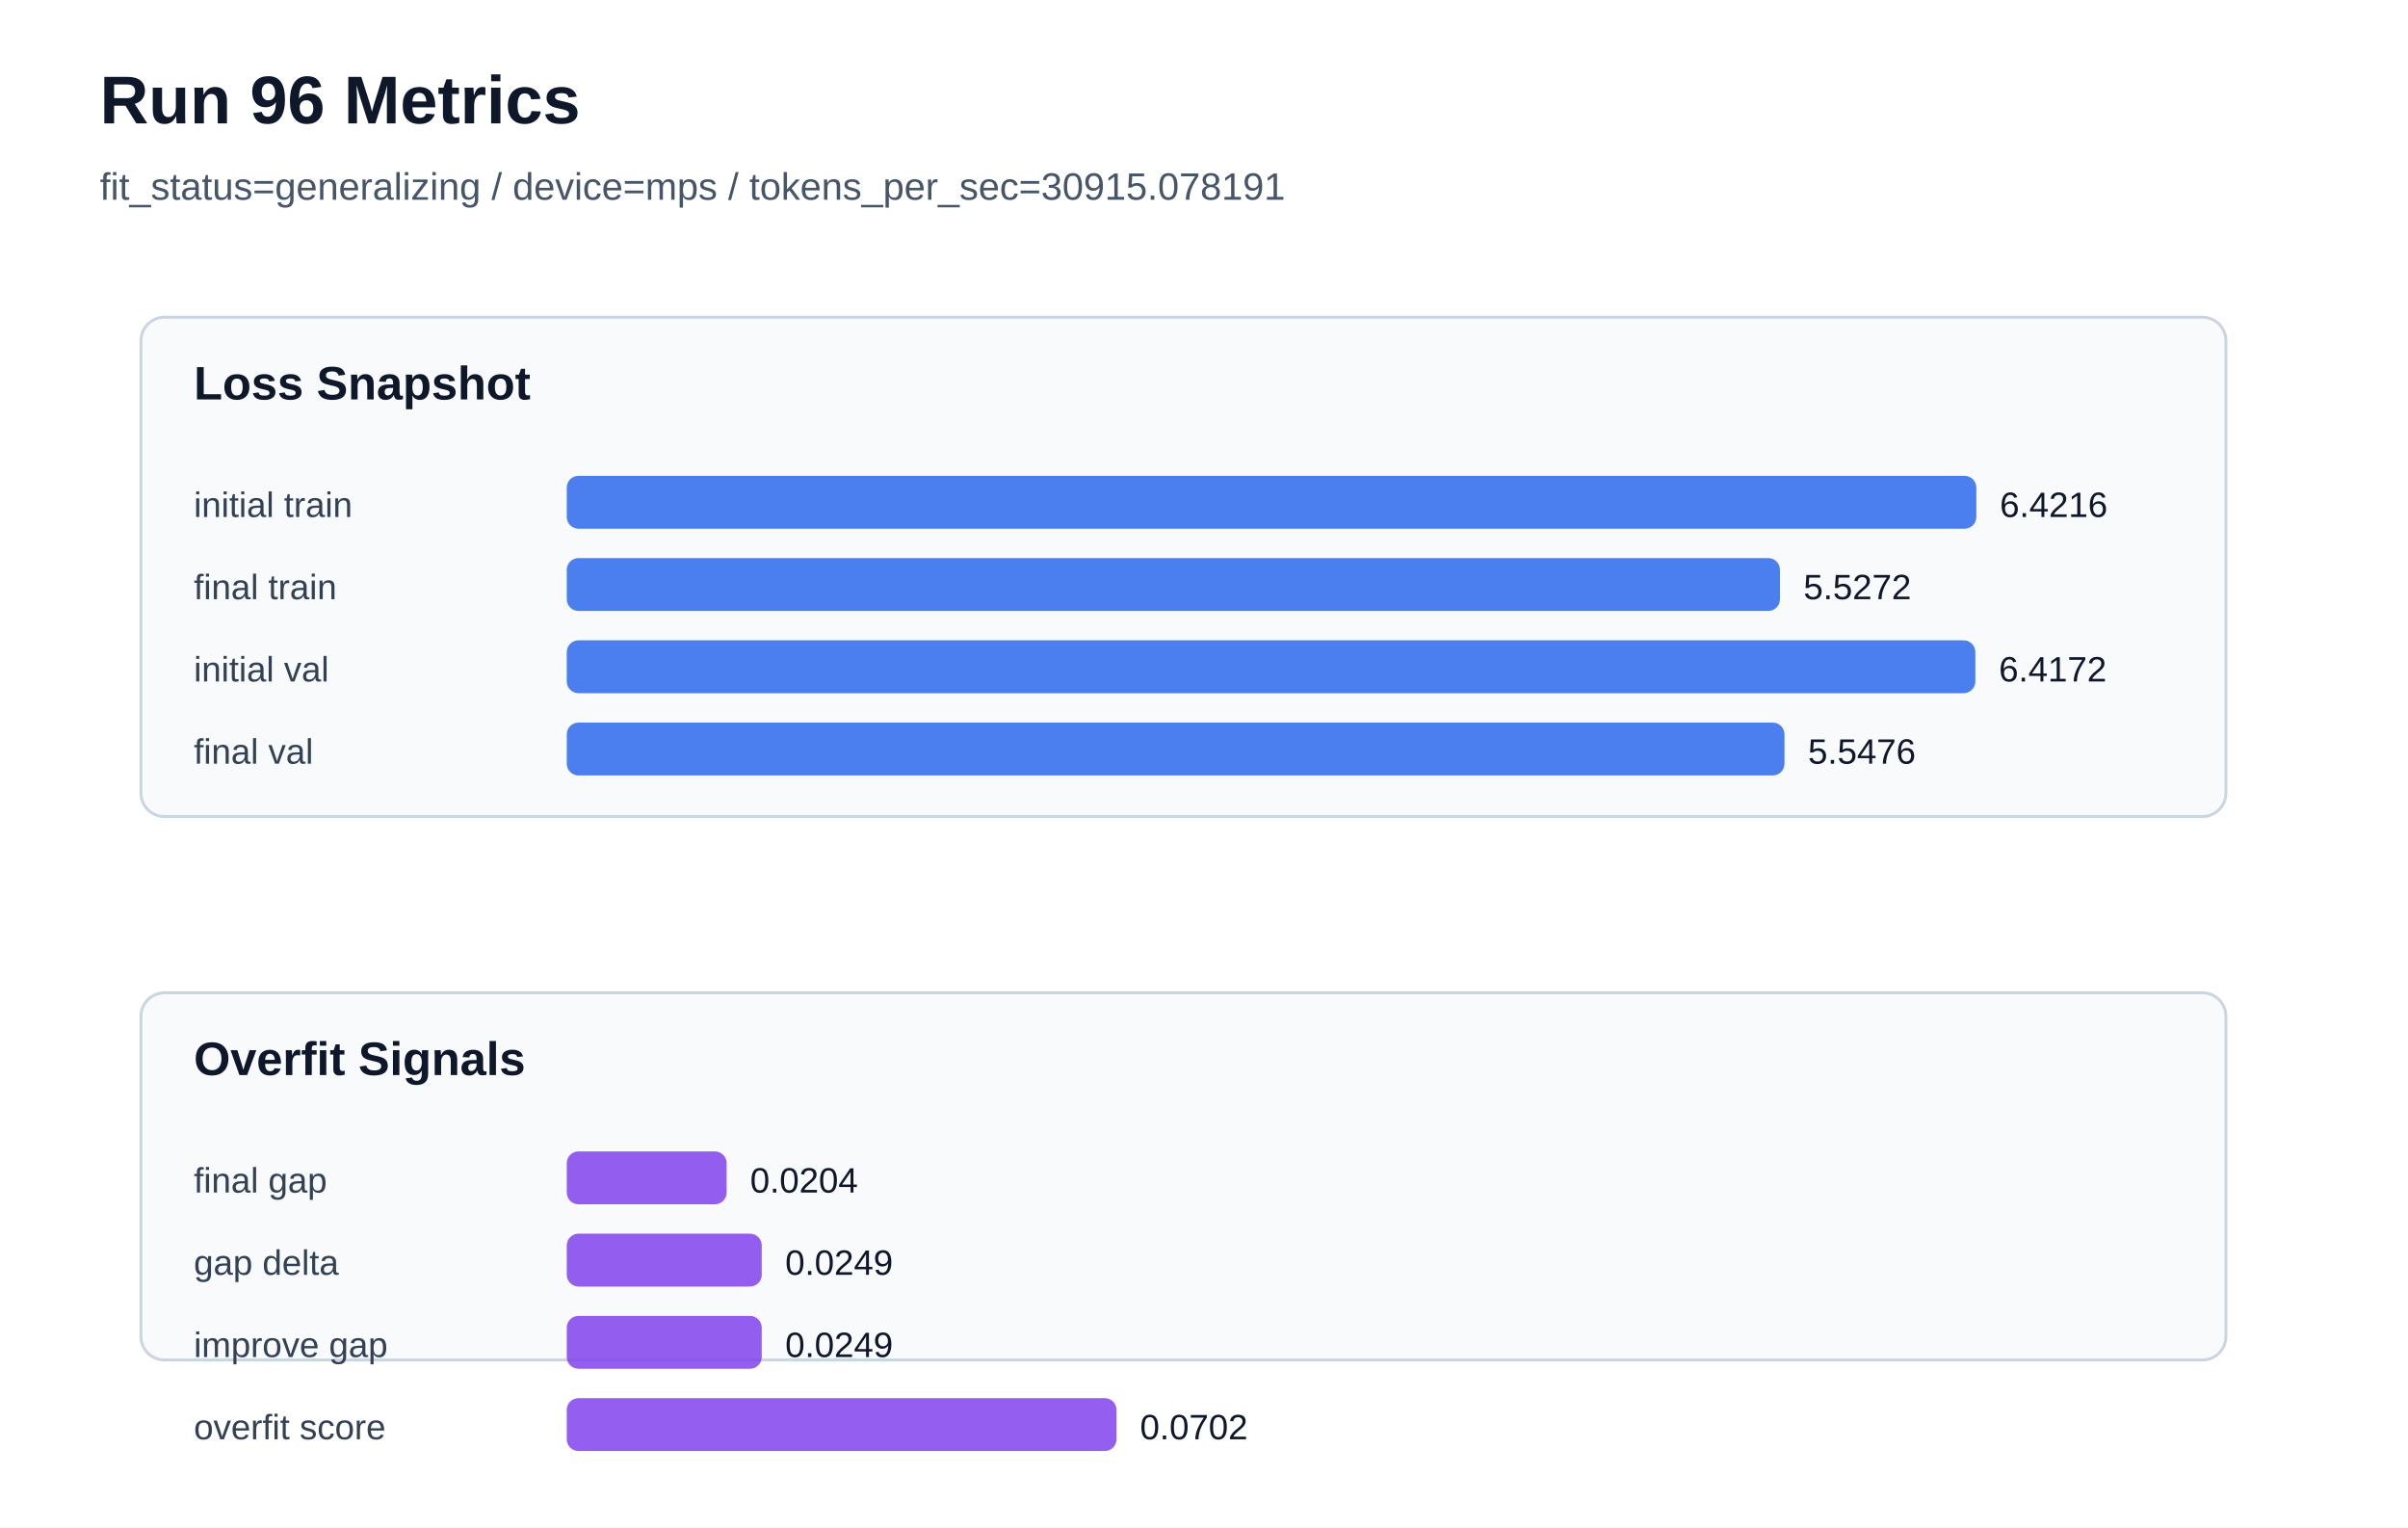
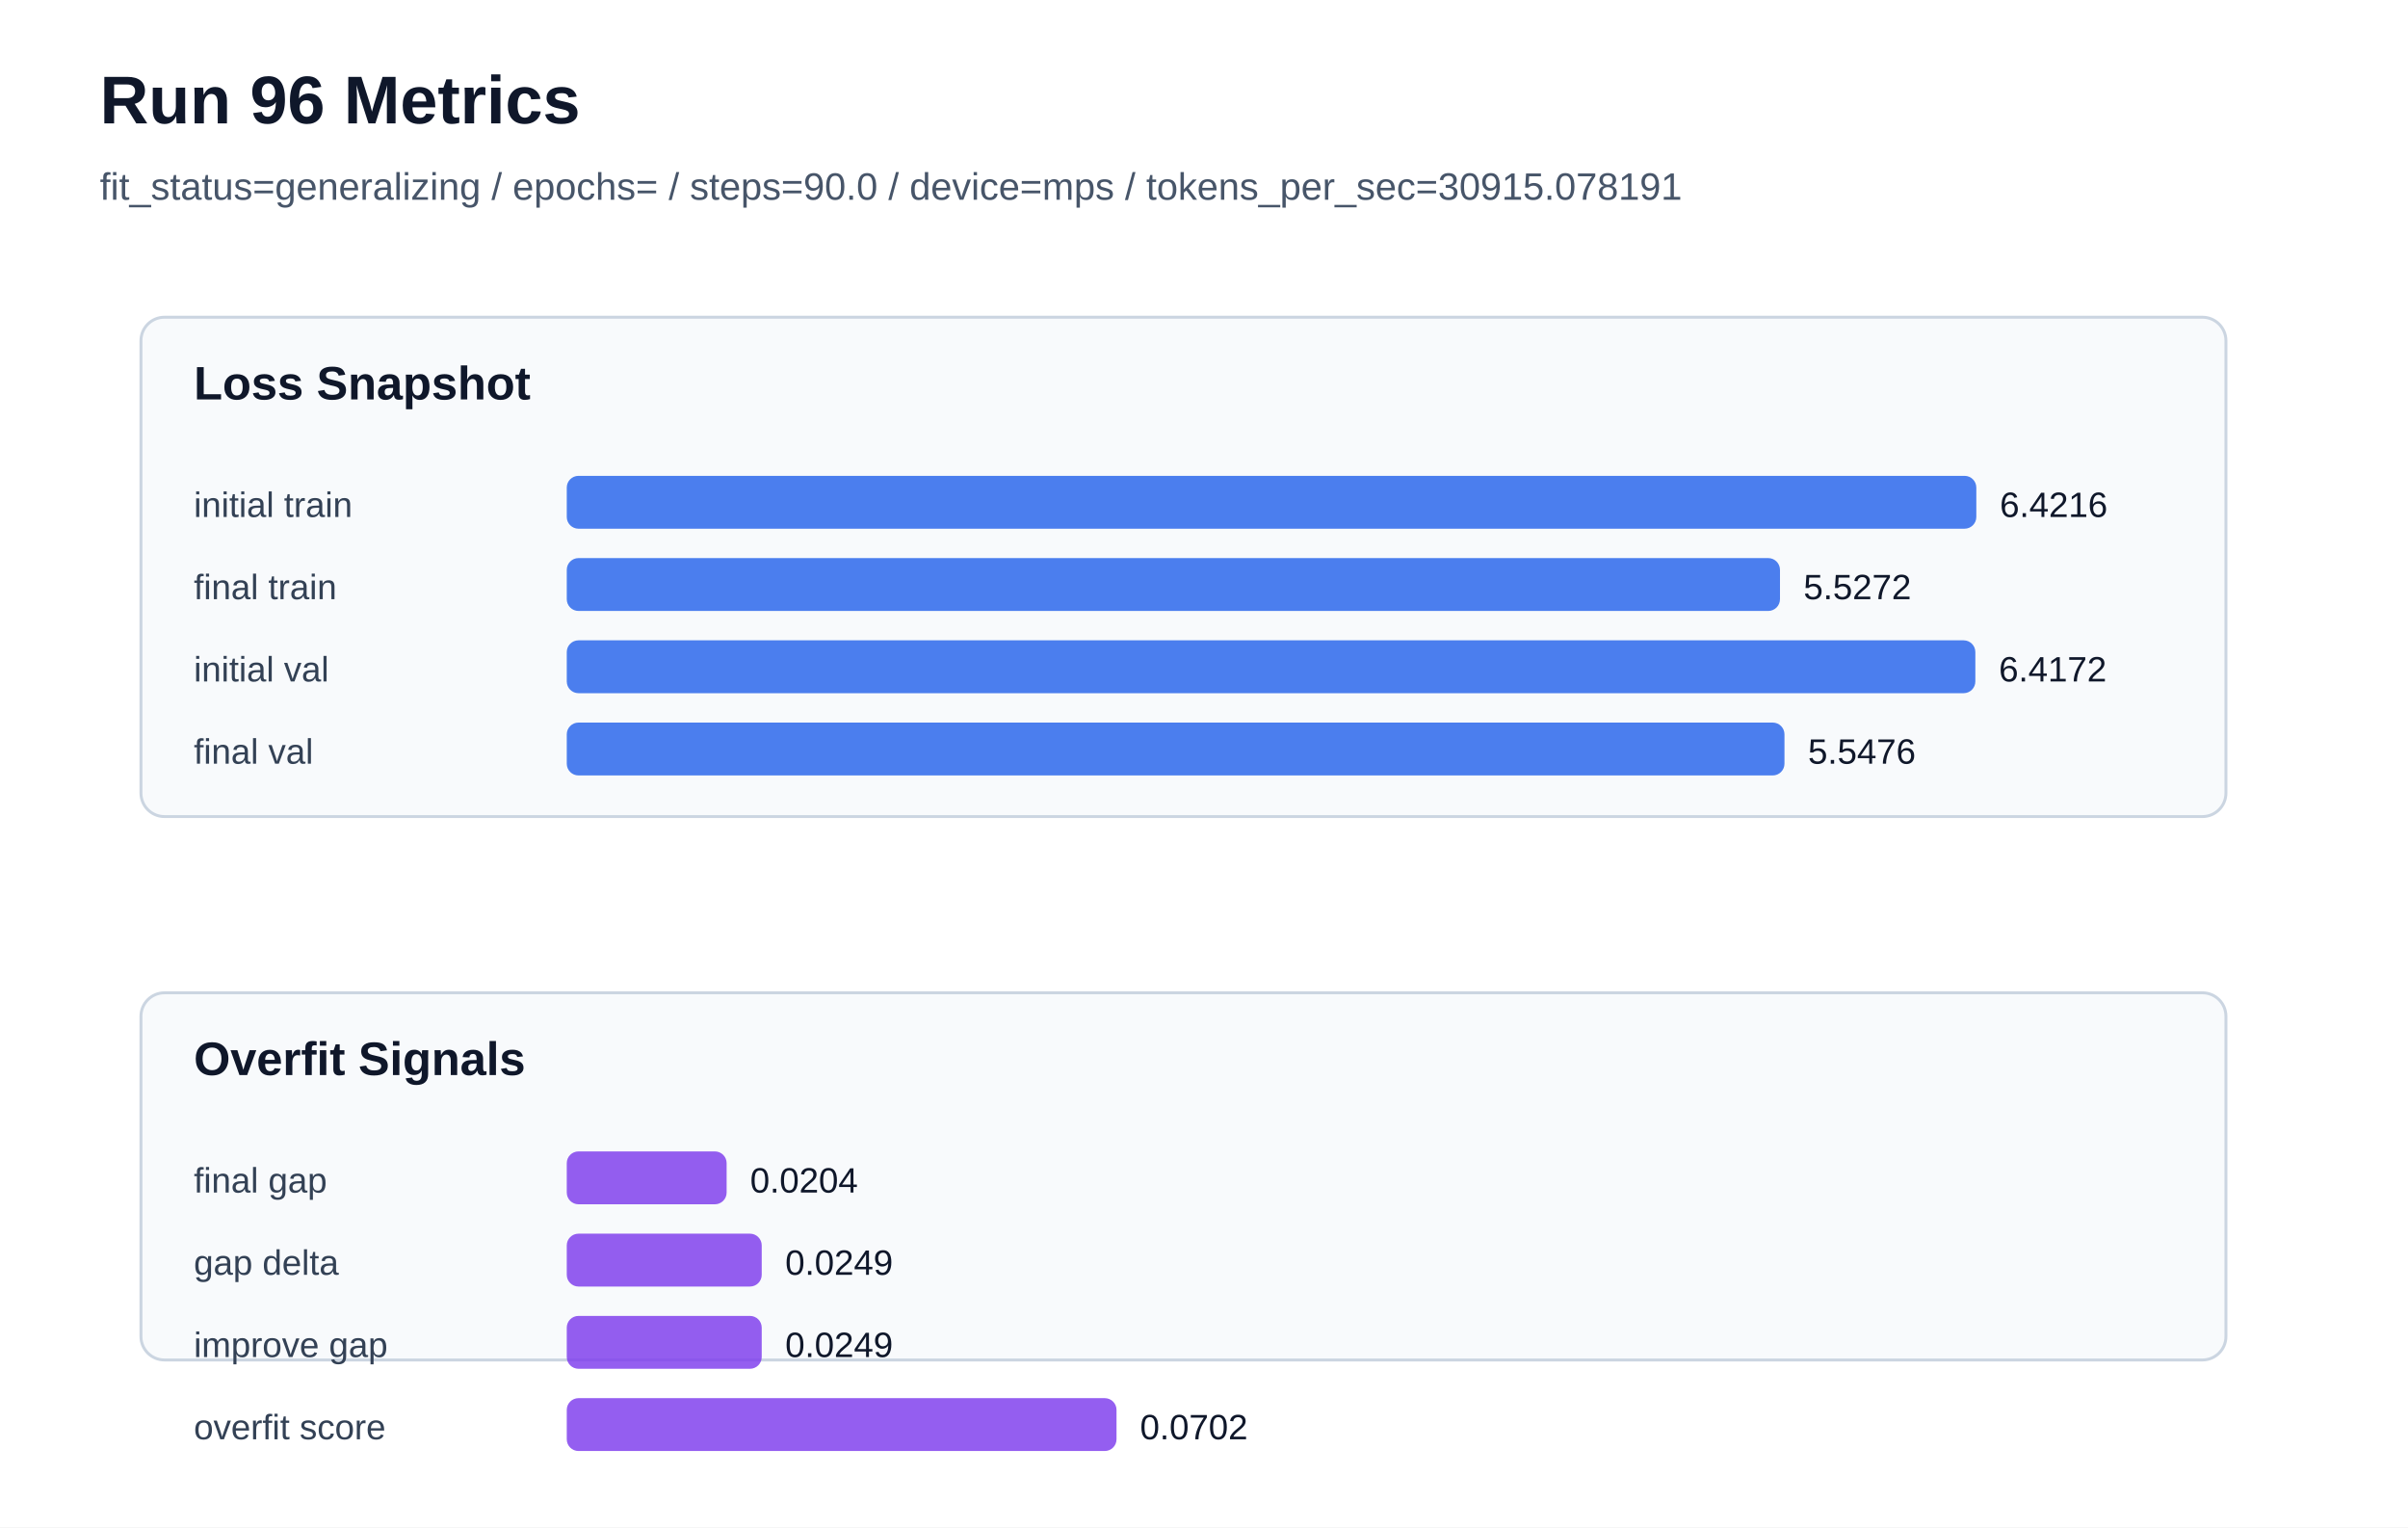
<svg xmlns="http://www.w3.org/2000/svg" width="820" height="520" viewBox="0 0 820 520" role="img">
  <rect width="100%" height="100%" fill="#ffffff" />
  <text x="34.00" y="42.00" font-family="Arial, sans-serif" font-size="23" font-weight="700" fill="#0f172a">Run 96 Metrics</text>
-   <text x="34.00" y="68.00" font-family="Arial, sans-serif" font-size="13" font-weight="400" fill="#475569">fit_status=generalizing / device=mps / tokens_per_sec=30915.078191</text>
+   <text x="34.00" y="68.00" font-family="Arial, sans-serif" font-size="13" font-weight="400" fill="#475569">fit_status=generalizing / epochs= / steps=90.0 / device=mps / tokens_per_sec=30915.078191</text>
  <rect x="48" y="108" width="710" height="170" rx="8" fill="#f8fafc" stroke="#cbd5e1" />
  <text x="66.00" y="136.00" font-family="Arial, sans-serif" font-size="16" font-weight="700" fill="#0f172a">Loss Snapshot</text>
  <text x="66.00" y="176.00" font-family="Arial, sans-serif" font-size="12" font-weight="400" fill="#334155">initial train</text>
  <rect x="193" y="162" width="480.00" height="18" rx="4" fill="#2563eb" opacity="0.82" />
  <text x="681.00" y="176.00" font-family="Arial, sans-serif" font-size="12" font-weight="400" fill="#0f172a">6.4216</text>
  <text x="66.00" y="204.00" font-family="Arial, sans-serif" font-size="12" font-weight="400" fill="#334155">final train</text>
  <rect x="193" y="190" width="413.14" height="18" rx="4" fill="#2563eb" opacity="0.82" />
  <text x="614.14" y="204.00" font-family="Arial, sans-serif" font-size="12" font-weight="400" fill="#0f172a">5.5272</text>
  <text x="66.00" y="232.00" font-family="Arial, sans-serif" font-size="12" font-weight="400" fill="#334155">initial val</text>
  <rect x="193" y="218" width="479.67" height="18" rx="4" fill="#2563eb" opacity="0.82" />
  <text x="680.67" y="232.00" font-family="Arial, sans-serif" font-size="12" font-weight="400" fill="#0f172a">6.4172</text>
  <text x="66.00" y="260.00" font-family="Arial, sans-serif" font-size="12" font-weight="400" fill="#334155">final val</text>
  <rect x="193" y="246" width="414.67" height="18" rx="4" fill="#2563eb" opacity="0.82" />
  <text x="615.67" y="260.00" font-family="Arial, sans-serif" font-size="12" font-weight="400" fill="#0f172a">5.5476</text>
  <rect x="48" y="338" width="710" height="125" rx="8" fill="#f8fafc" stroke="#cbd5e1" />
  <text x="66.00" y="366.00" font-family="Arial, sans-serif" font-size="16" font-weight="700" fill="#0f172a">Overfit Signals</text>
  <text x="66.00" y="406.00" font-family="Arial, sans-serif" font-size="12" font-weight="400" fill="#334155">final gap</text>
  <rect x="193" y="392" width="54.44" height="18" rx="4" fill="#7c3aed" opacity="0.82" />
  <text x="255.44" y="406.00" font-family="Arial, sans-serif" font-size="12" font-weight="400" fill="#0f172a">0.0204</text>
  <text x="66.00" y="434.00" font-family="Arial, sans-serif" font-size="12" font-weight="400" fill="#334155">gap delta</text>
  <rect x="193" y="420" width="66.39" height="18" rx="4" fill="#7c3aed" opacity="0.82" />
  <text x="267.39" y="434.00" font-family="Arial, sans-serif" font-size="12" font-weight="400" fill="#0f172a">0.0249</text>
  <text x="66.00" y="462.00" font-family="Arial, sans-serif" font-size="12" font-weight="400" fill="#334155">improve gap</text>
  <rect x="193" y="448" width="66.39" height="18" rx="4" fill="#7c3aed" opacity="0.82" />
  <text x="267.39" y="462.00" font-family="Arial, sans-serif" font-size="12" font-weight="400" fill="#0f172a">0.0249</text>
  <text x="66.00" y="490.00" font-family="Arial, sans-serif" font-size="12" font-weight="400" fill="#334155">overfit score</text>
  <rect x="193" y="476" width="187.21" height="18" rx="4" fill="#7c3aed" opacity="0.82" />
  <text x="388.21" y="490.00" font-family="Arial, sans-serif" font-size="12" font-weight="400" fill="#0f172a">0.0702</text>
</svg>
